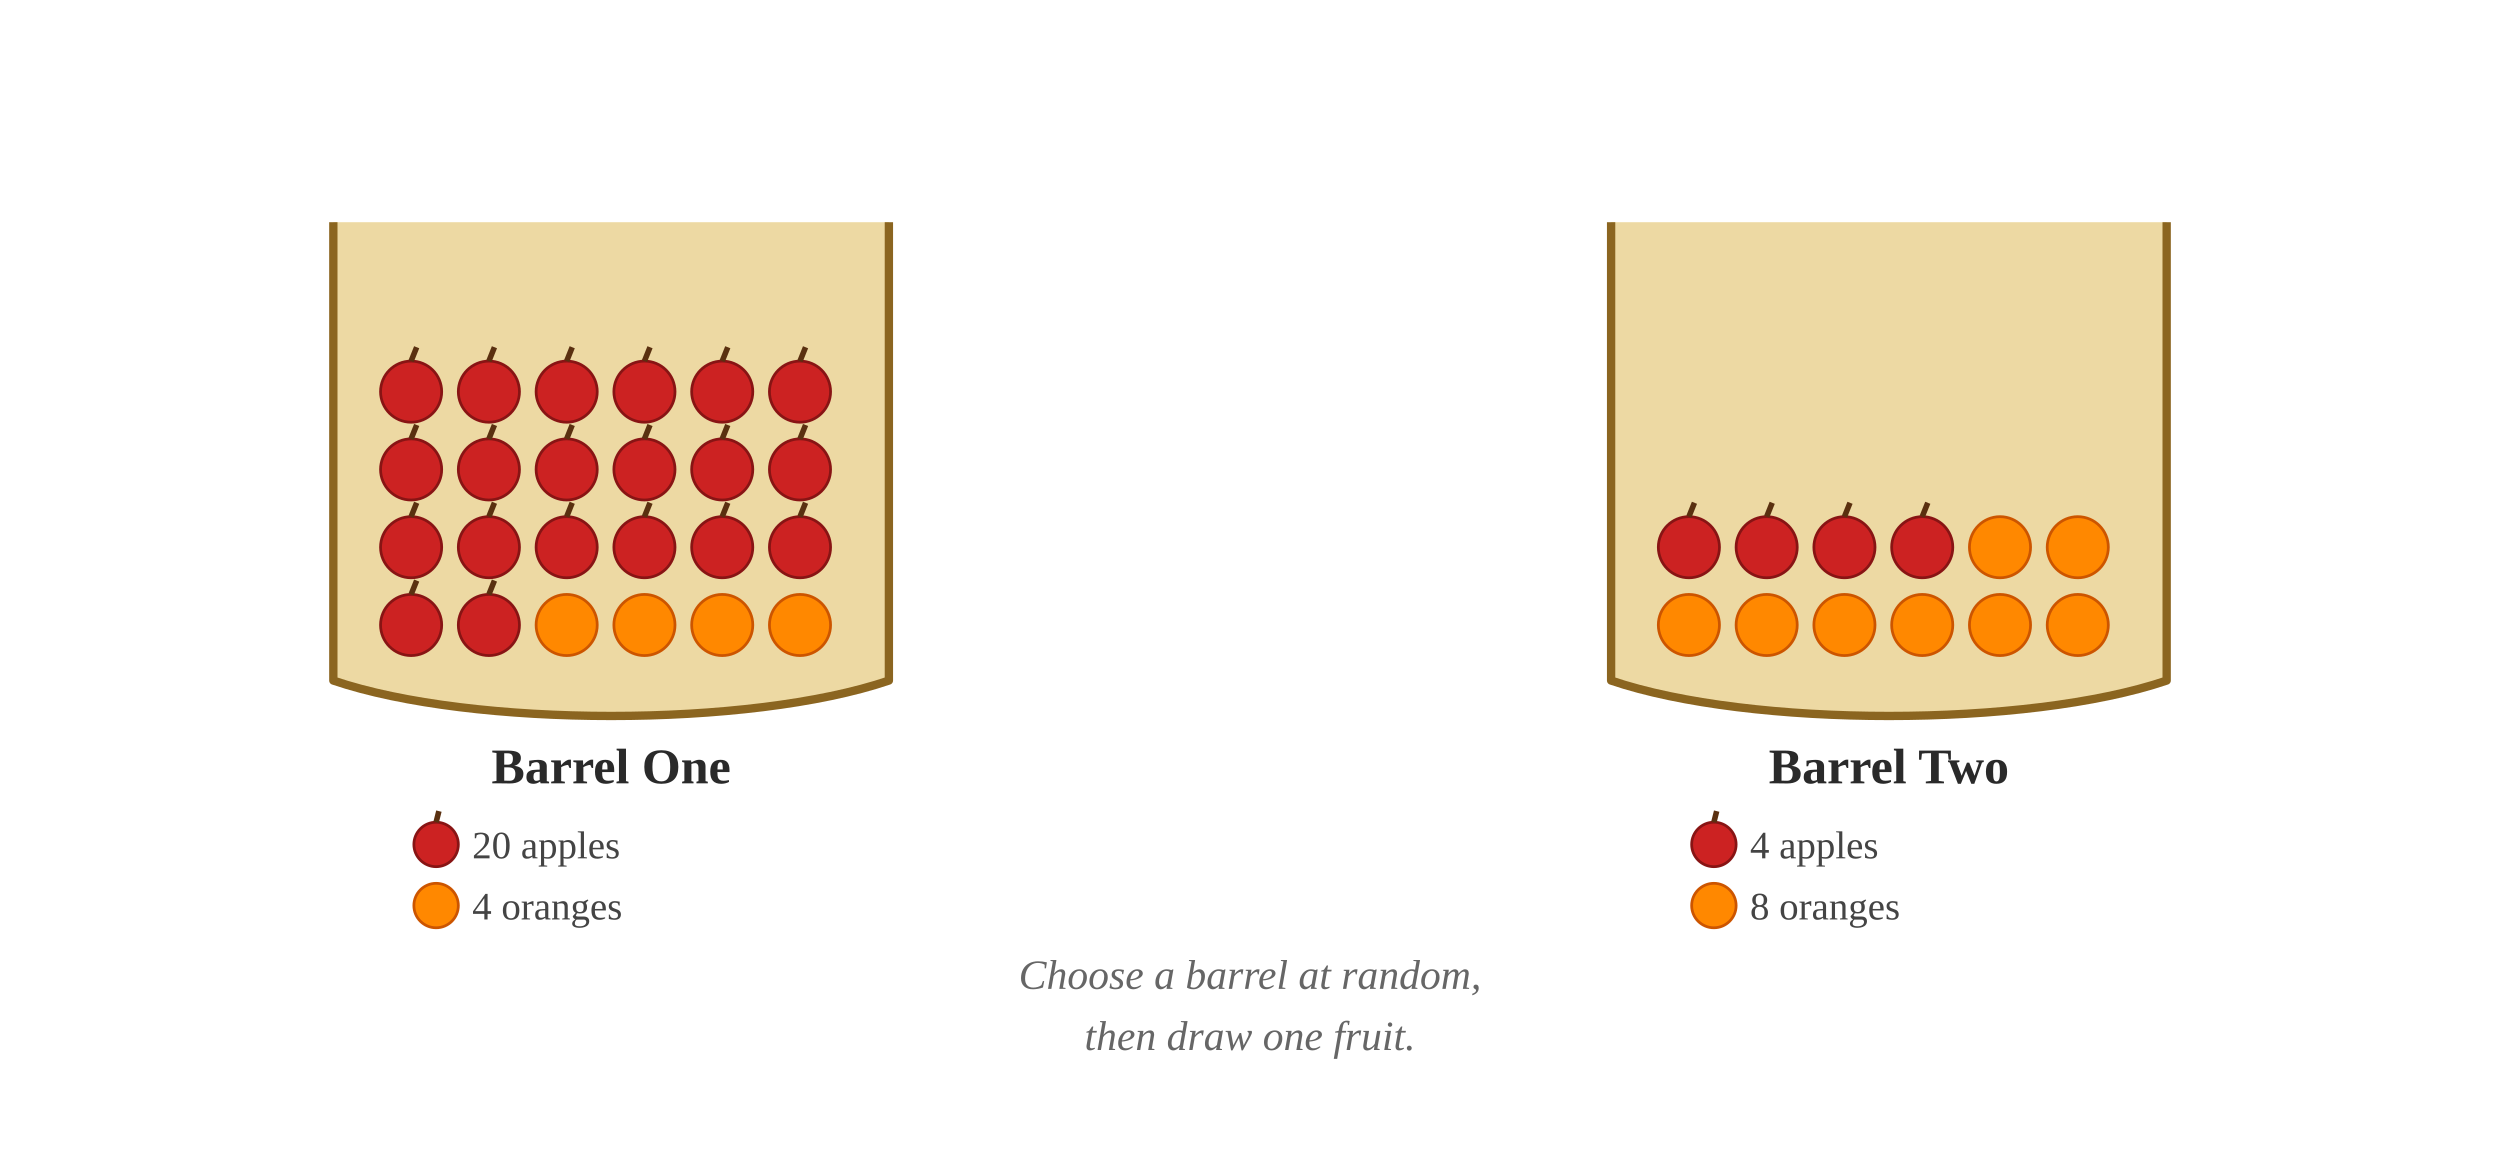
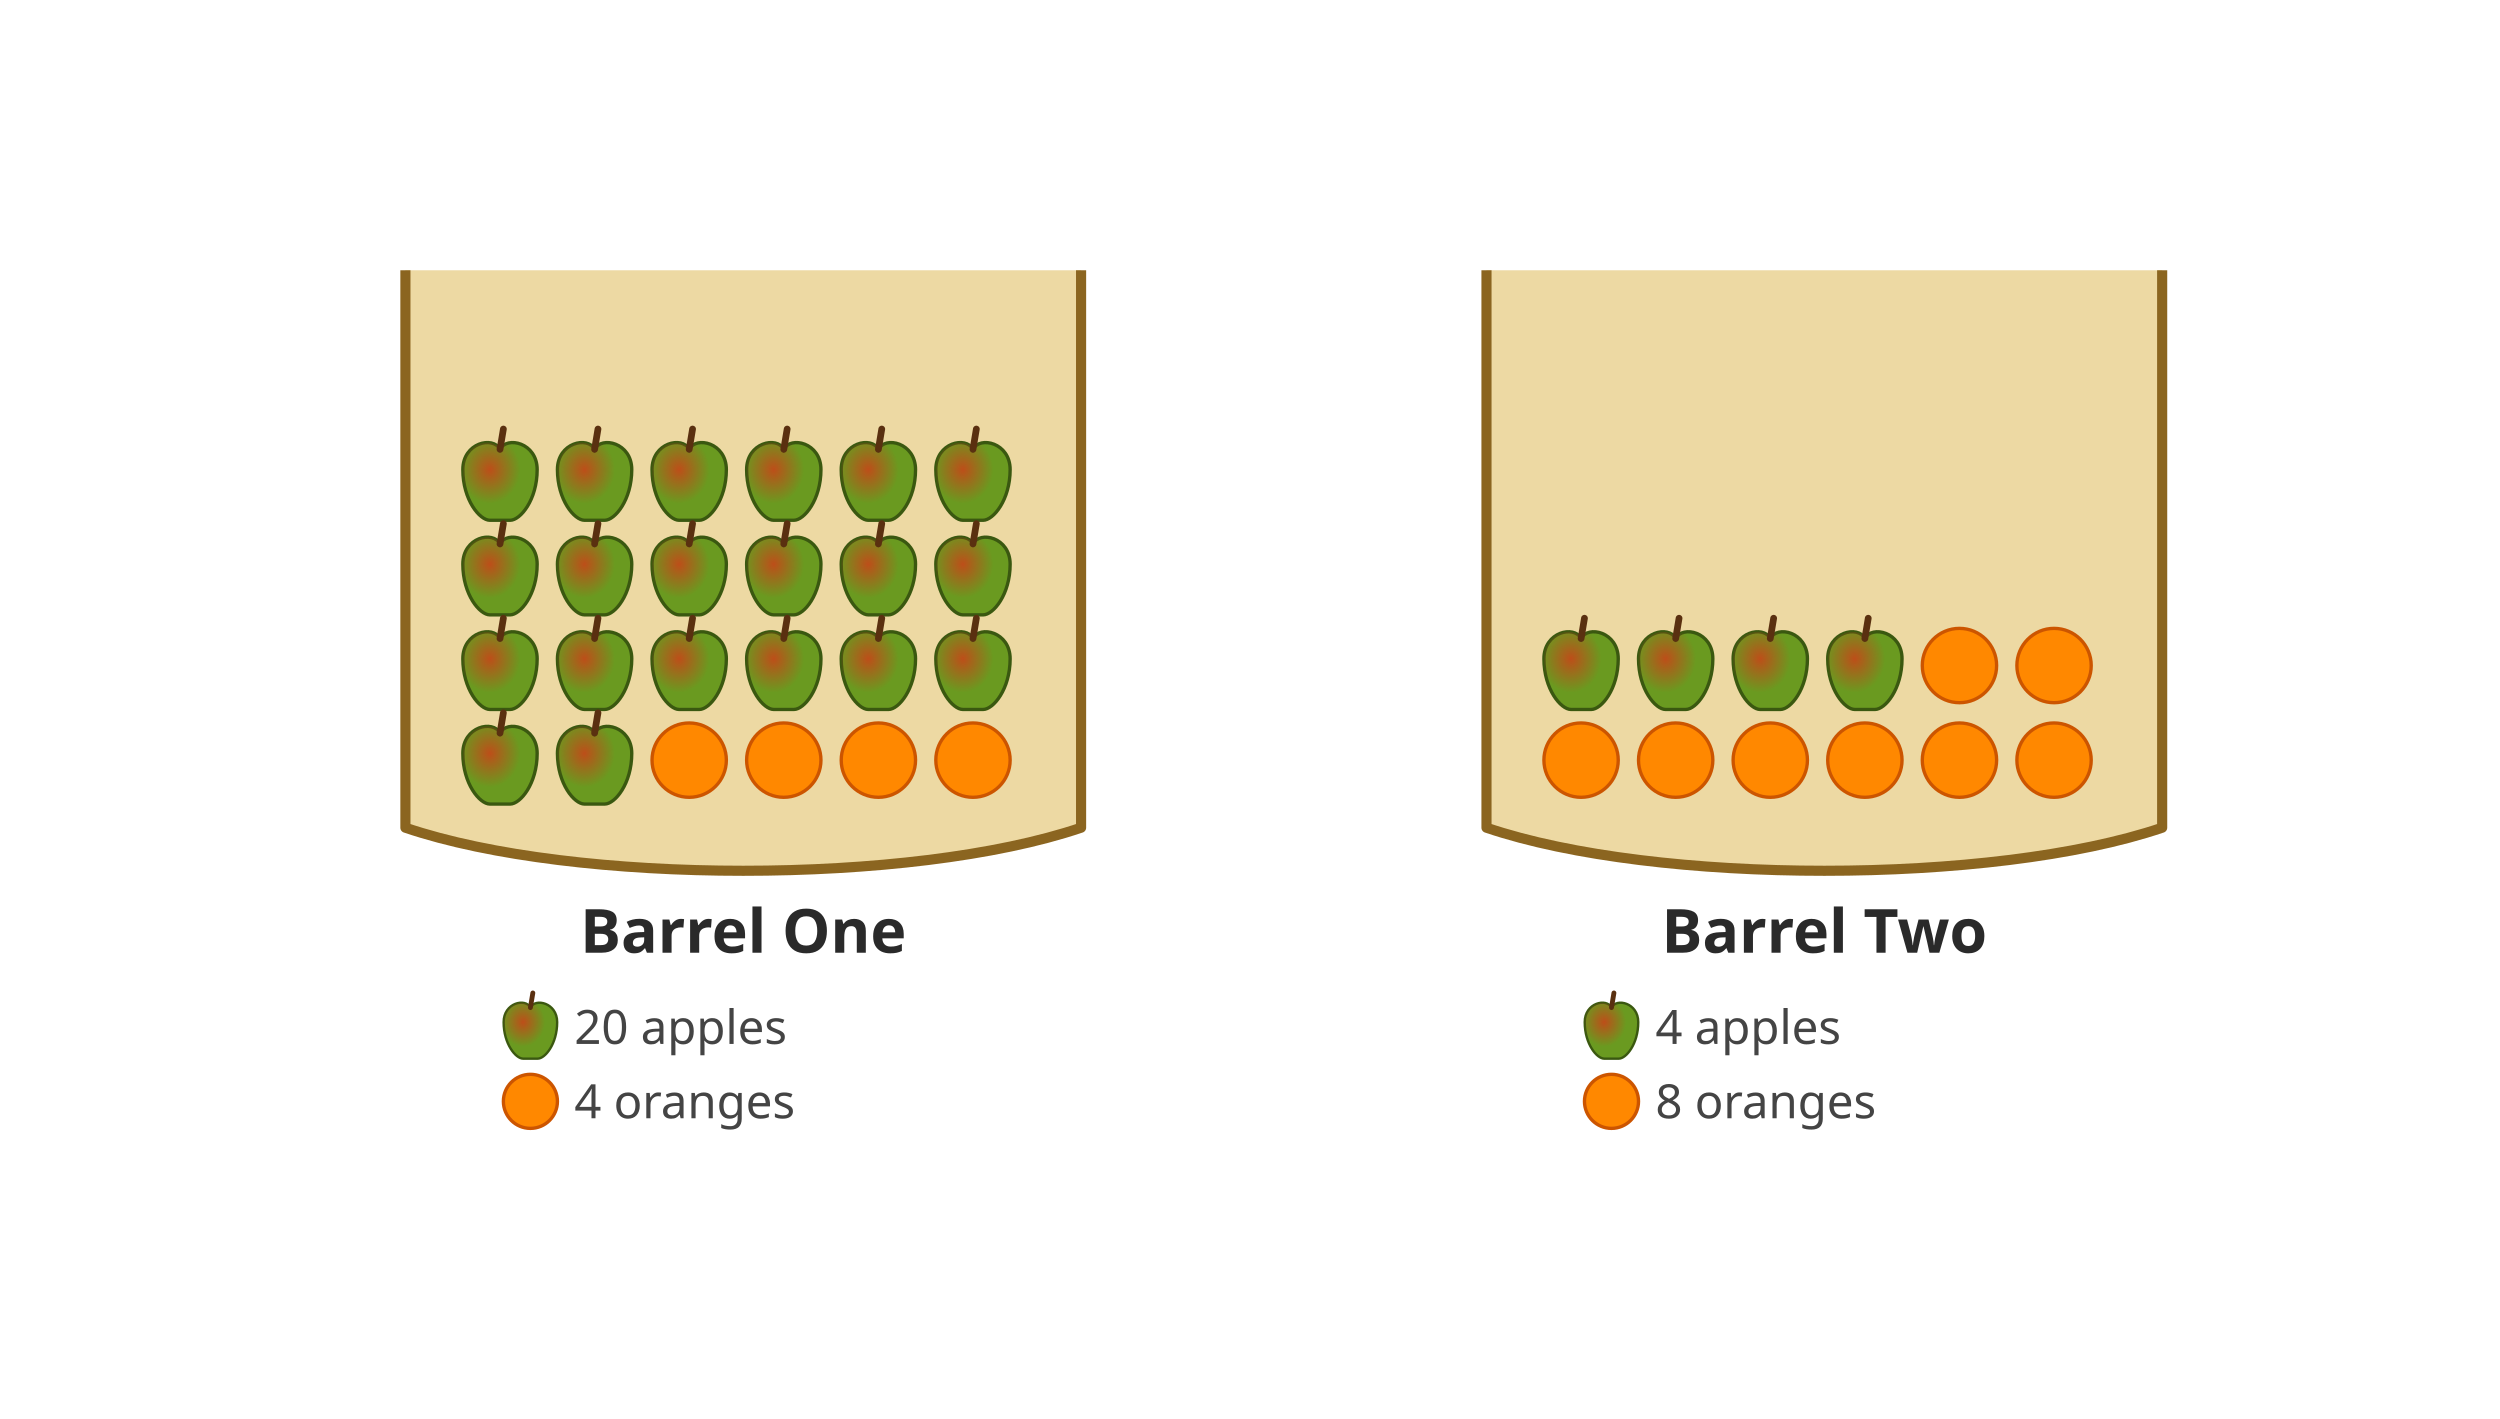
- <svg xmlns="http://www.w3.org/2000/svg" viewBox="0 0 900 420" width="900" height="420">
+ <svg xmlns="http://www.w3.org/2000/svg" xmlns:xlink="http://www.w3.org/1999/xlink" viewBox="0 0 740 420" width="740" height="420">
  <defs>
    <clipPath id="b1clip">
      <rect x="120" y="75" width="200" height="175" />
    </clipPath>
    <clipPath id="b2clip">
-       <rect x="580" y="75" width="200" height="175" />
+       <rect x="440" y="75" width="200" height="175" />
    </clipPath>
+     <clipPath id="appleclip">
+       <path d="M 0,-8                C -2,-12 -11,-10 -11,-2                C -11,7 -6,13 -3,13                L 3,13                C 6,13 11,7 11,-2                C 11,-10 2,-12 0,-8 Z" />
+     </clipPath>
+     <radialGradient id="blush" gradientUnits="objectBoundingBox" cx="0.5" cy="0.5" r="0.5">
+       <stop offset="0%" stop-color="#C84418" stop-opacity="0.88" />
+       <stop offset="100%" stop-color="#C84418" stop-opacity="0" />
+     </radialGradient>
+     <g id="apple">
+       <path d="M 0,-8                C -2,-12 -11,-10 -11,-2                C -11,7 -6,13 -3,13                L 3,13                C 6,13 11,7 11,-2                C 11,-10 2,-12 0,-8 Z" fill="#6A9A20" stroke="#3A5810" stroke-width="1" />
+       <ellipse cx="-3" cy="-2" rx="9" ry="10" fill="url(#blush)" clip-path="url(#appleclip)" />
+       <line x1="0" y1="-8" x2="1" y2="-14" stroke="#5A3010" stroke-width="2" stroke-linecap="round" />
+     </g>
  </defs>
  <path d="M 120,80 L 120,245 C 170,262 270,262 320,245 L 320,80 Z" fill="#EDD9A3" stroke="none" />
-   <circle cx="148" cy="141" r="11" fill="#CC2222" stroke="#881414" stroke-width="1" clip-path="url(#b1clip)" />
-   <circle cx="176" cy="141" r="11" fill="#CC2222" stroke="#881414" stroke-width="1" clip-path="url(#b1clip)" />
-   <circle cx="204" cy="141" r="11" fill="#CC2222" stroke="#881414" stroke-width="1" clip-path="url(#b1clip)" />
-   <circle cx="232" cy="141" r="11" fill="#CC2222" stroke="#881414" stroke-width="1" clip-path="url(#b1clip)" />
-   <circle cx="260" cy="141" r="11" fill="#CC2222" stroke="#881414" stroke-width="1" clip-path="url(#b1clip)" />
-   <circle cx="288" cy="141" r="11" fill="#CC2222" stroke="#881414" stroke-width="1" clip-path="url(#b1clip)" />
-   <line x1="148" y1="130" x2="150" y2="125" stroke="#5A3010" stroke-width="2" clip-path="url(#b1clip)" />
-   <line x1="176" y1="130" x2="178" y2="125" stroke="#5A3010" stroke-width="2" clip-path="url(#b1clip)" />
-   <line x1="204" y1="130" x2="206" y2="125" stroke="#5A3010" stroke-width="2" clip-path="url(#b1clip)" />
-   <line x1="232" y1="130" x2="234" y2="125" stroke="#5A3010" stroke-width="2" clip-path="url(#b1clip)" />
-   <line x1="260" y1="130" x2="262" y2="125" stroke="#5A3010" stroke-width="2" clip-path="url(#b1clip)" />
-   <line x1="288" y1="130" x2="290" y2="125" stroke="#5A3010" stroke-width="2" clip-path="url(#b1clip)" />
-   <circle cx="148" cy="169" r="11" fill="#CC2222" stroke="#881414" stroke-width="1" clip-path="url(#b1clip)" />
-   <circle cx="176" cy="169" r="11" fill="#CC2222" stroke="#881414" stroke-width="1" clip-path="url(#b1clip)" />
-   <circle cx="204" cy="169" r="11" fill="#CC2222" stroke="#881414" stroke-width="1" clip-path="url(#b1clip)" />
-   <circle cx="232" cy="169" r="11" fill="#CC2222" stroke="#881414" stroke-width="1" clip-path="url(#b1clip)" />
-   <circle cx="260" cy="169" r="11" fill="#CC2222" stroke="#881414" stroke-width="1" clip-path="url(#b1clip)" />
-   <circle cx="288" cy="169" r="11" fill="#CC2222" stroke="#881414" stroke-width="1" clip-path="url(#b1clip)" />
-   <line x1="148" y1="158" x2="150" y2="153" stroke="#5A3010" stroke-width="2" clip-path="url(#b1clip)" />
-   <line x1="176" y1="158" x2="178" y2="153" stroke="#5A3010" stroke-width="2" clip-path="url(#b1clip)" />
-   <line x1="204" y1="158" x2="206" y2="153" stroke="#5A3010" stroke-width="2" clip-path="url(#b1clip)" />
-   <line x1="232" y1="158" x2="234" y2="153" stroke="#5A3010" stroke-width="2" clip-path="url(#b1clip)" />
-   <line x1="260" y1="158" x2="262" y2="153" stroke="#5A3010" stroke-width="2" clip-path="url(#b1clip)" />
-   <line x1="288" y1="158" x2="290" y2="153" stroke="#5A3010" stroke-width="2" clip-path="url(#b1clip)" />
-   <circle cx="148" cy="197" r="11" fill="#CC2222" stroke="#881414" stroke-width="1" clip-path="url(#b1clip)" />
-   <circle cx="176" cy="197" r="11" fill="#CC2222" stroke="#881414" stroke-width="1" clip-path="url(#b1clip)" />
-   <circle cx="204" cy="197" r="11" fill="#CC2222" stroke="#881414" stroke-width="1" clip-path="url(#b1clip)" />
-   <circle cx="232" cy="197" r="11" fill="#CC2222" stroke="#881414" stroke-width="1" clip-path="url(#b1clip)" />
-   <circle cx="260" cy="197" r="11" fill="#CC2222" stroke="#881414" stroke-width="1" clip-path="url(#b1clip)" />
-   <circle cx="288" cy="197" r="11" fill="#CC2222" stroke="#881414" stroke-width="1" clip-path="url(#b1clip)" />
-   <line x1="148" y1="186" x2="150" y2="181" stroke="#5A3010" stroke-width="2" clip-path="url(#b1clip)" />
-   <line x1="176" y1="186" x2="178" y2="181" stroke="#5A3010" stroke-width="2" clip-path="url(#b1clip)" />
-   <line x1="204" y1="186" x2="206" y2="181" stroke="#5A3010" stroke-width="2" clip-path="url(#b1clip)" />
-   <line x1="232" y1="186" x2="234" y2="181" stroke="#5A3010" stroke-width="2" clip-path="url(#b1clip)" />
-   <line x1="260" y1="186" x2="262" y2="181" stroke="#5A3010" stroke-width="2" clip-path="url(#b1clip)" />
-   <line x1="288" y1="186" x2="290" y2="181" stroke="#5A3010" stroke-width="2" clip-path="url(#b1clip)" />
-   <circle cx="148" cy="225" r="11" fill="#CC2222" stroke="#881414" stroke-width="1" clip-path="url(#b1clip)" />
-   <circle cx="176" cy="225" r="11" fill="#CC2222" stroke="#881414" stroke-width="1" clip-path="url(#b1clip)" />
-   <line x1="148" y1="214" x2="150" y2="209" stroke="#5A3010" stroke-width="2" clip-path="url(#b1clip)" />
-   <line x1="176" y1="214" x2="178" y2="209" stroke="#5A3010" stroke-width="2" clip-path="url(#b1clip)" />
-   <circle cx="204" cy="225" r="11" fill="#FF8800" stroke="#CC5500" stroke-width="1" clip-path="url(#b1clip)" />
-   <circle cx="232" cy="225" r="11" fill="#FF8800" stroke="#CC5500" stroke-width="1" clip-path="url(#b1clip)" />
-   <circle cx="260" cy="225" r="11" fill="#FF8800" stroke="#CC5500" stroke-width="1" clip-path="url(#b1clip)" />
-   <circle cx="288" cy="225" r="11" fill="#FF8800" stroke="#CC5500" stroke-width="1" clip-path="url(#b1clip)" />
+   <g clip-path="url(#b1clip)">
+     <use xlink:href="#apple" transform="translate(148,141)" />
+     <use xlink:href="#apple" transform="translate(176,141)" />
+     <use xlink:href="#apple" transform="translate(204,141)" />
+     <use xlink:href="#apple" transform="translate(232,141)" />
+     <use xlink:href="#apple" transform="translate(260,141)" />
+     <use xlink:href="#apple" transform="translate(288,141)" />
+     <use xlink:href="#apple" transform="translate(148,169)" />
+     <use xlink:href="#apple" transform="translate(176,169)" />
+     <use xlink:href="#apple" transform="translate(204,169)" />
+     <use xlink:href="#apple" transform="translate(232,169)" />
+     <use xlink:href="#apple" transform="translate(260,169)" />
+     <use xlink:href="#apple" transform="translate(288,169)" />
+     <use xlink:href="#apple" transform="translate(148,197)" />
+     <use xlink:href="#apple" transform="translate(176,197)" />
+     <use xlink:href="#apple" transform="translate(204,197)" />
+     <use xlink:href="#apple" transform="translate(232,197)" />
+     <use xlink:href="#apple" transform="translate(260,197)" />
+     <use xlink:href="#apple" transform="translate(288,197)" />
+     <use xlink:href="#apple" transform="translate(148,225)" />
+     <use xlink:href="#apple" transform="translate(176,225)" />
+     <circle cx="204" cy="225" r="11" fill="#FF8800" stroke="#CC5500" stroke-width="1" />
+     <circle cx="232" cy="225" r="11" fill="#FF8800" stroke="#CC5500" stroke-width="1" />
+     <circle cx="260" cy="225" r="11" fill="#FF8800" stroke="#CC5500" stroke-width="1" />
+     <circle cx="288" cy="225" r="11" fill="#FF8800" stroke="#CC5500" stroke-width="1" />
+   </g>
  <path d="M 120,80 L 120,245 C 170,262 270,262 320,245 L 320,80" fill="none" stroke="#8B6520" stroke-width="3" stroke-linejoin="round" />
-   <text x="220" y="282" font-family="Georgia, 'Times New Roman', serif" font-size="18" font-weight="bold" text-anchor="middle" fill="#2A2A2A">Barrel One</text>
-   <circle cx="157" cy="304" r="8" fill="#CC2222" stroke="#881414" stroke-width="1" />
-   <line x1="157" y1="296" x2="158" y2="292" stroke="#5A3010" stroke-width="2" />
-   <text x="170" y="309" font-family="Georgia, 'Times New Roman', serif" font-size="14" fill="#444">20 apples</text>
+   <text x="220" y="282" font-family="sans-serif" font-size="18" font-weight="bold" text-anchor="middle" fill="#2A2A2A">Barrel One</text>
+   <use xlink:href="#apple" transform="translate(157,304) scale(0.72)" />
+   <text x="170" y="309" font-family="sans-serif" font-size="14" fill="#444">20 apples</text>
  <circle cx="157" cy="326" r="8" fill="#FF8800" stroke="#CC5500" stroke-width="1" />
-   <text x="170" y="331" font-family="Georgia, 'Times New Roman', serif" font-size="14" fill="#444">4 oranges</text>
-   <path d="M 580,80 L 580,245 C 630,262 730,262 780,245 L 780,80 Z" fill="#EDD9A3" stroke="none" />
-   <circle cx="608" cy="197" r="11" fill="#CC2222" stroke="#881414" stroke-width="1" clip-path="url(#b2clip)" />
-   <circle cx="636" cy="197" r="11" fill="#CC2222" stroke="#881414" stroke-width="1" clip-path="url(#b2clip)" />
-   <circle cx="664" cy="197" r="11" fill="#CC2222" stroke="#881414" stroke-width="1" clip-path="url(#b2clip)" />
-   <circle cx="692" cy="197" r="11" fill="#CC2222" stroke="#881414" stroke-width="1" clip-path="url(#b2clip)" />
-   <line x1="608" y1="186" x2="610" y2="181" stroke="#5A3010" stroke-width="2" clip-path="url(#b2clip)" />
-   <line x1="636" y1="186" x2="638" y2="181" stroke="#5A3010" stroke-width="2" clip-path="url(#b2clip)" />
-   <line x1="664" y1="186" x2="666" y2="181" stroke="#5A3010" stroke-width="2" clip-path="url(#b2clip)" />
-   <line x1="692" y1="186" x2="694" y2="181" stroke="#5A3010" stroke-width="2" clip-path="url(#b2clip)" />
-   <circle cx="720" cy="197" r="11" fill="#FF8800" stroke="#CC5500" stroke-width="1" clip-path="url(#b2clip)" />
-   <circle cx="748" cy="197" r="11" fill="#FF8800" stroke="#CC5500" stroke-width="1" clip-path="url(#b2clip)" />
-   <circle cx="608" cy="225" r="11" fill="#FF8800" stroke="#CC5500" stroke-width="1" clip-path="url(#b2clip)" />
-   <circle cx="636" cy="225" r="11" fill="#FF8800" stroke="#CC5500" stroke-width="1" clip-path="url(#b2clip)" />
-   <circle cx="664" cy="225" r="11" fill="#FF8800" stroke="#CC5500" stroke-width="1" clip-path="url(#b2clip)" />
-   <circle cx="692" cy="225" r="11" fill="#FF8800" stroke="#CC5500" stroke-width="1" clip-path="url(#b2clip)" />
-   <circle cx="720" cy="225" r="11" fill="#FF8800" stroke="#CC5500" stroke-width="1" clip-path="url(#b2clip)" />
-   <circle cx="748" cy="225" r="11" fill="#FF8800" stroke="#CC5500" stroke-width="1" clip-path="url(#b2clip)" />
-   <path d="M 580,80 L 580,245 C 630,262 730,262 780,245 L 780,80" fill="none" stroke="#8B6520" stroke-width="3" stroke-linejoin="round" />
-   <text x="680" y="282" font-family="Georgia, 'Times New Roman', serif" font-size="18" font-weight="bold" text-anchor="middle" fill="#2A2A2A">Barrel Two</text>
-   <circle cx="617" cy="304" r="8" fill="#CC2222" stroke="#881414" stroke-width="1" />
-   <line x1="617" y1="296" x2="618" y2="292" stroke="#5A3010" stroke-width="2" />
-   <text x="630" y="309" font-family="Georgia, 'Times New Roman', serif" font-size="14" fill="#444">4 apples</text>
-   <circle cx="617" cy="326" r="8" fill="#FF8800" stroke="#CC5500" stroke-width="1" />
-   <text x="630" y="331" font-family="Georgia, 'Times New Roman', serif" font-size="14" fill="#444">8 oranges</text>
-   <text x="450" y="356" font-family="Georgia, 'Times New Roman', serif" font-size="15" font-style="italic" text-anchor="middle" fill="#666">Choose a barrel at random,</text>
-   <text x="450" y="378" font-family="Georgia, 'Times New Roman', serif" font-size="15" font-style="italic" text-anchor="middle" fill="#666">then draw one fruit.</text>
+   <text x="170" y="331" font-family="sans-serif" font-size="14" fill="#444">4 oranges</text>
+   <path d="M 440,80 L 440,245 C 490,262 590,262 640,245 L 640,80 Z" fill="#EDD9A3" stroke="none" />
+   <g clip-path="url(#b2clip)">
+     <use xlink:href="#apple" transform="translate(468,197)" />
+     <use xlink:href="#apple" transform="translate(496,197)" />
+     <use xlink:href="#apple" transform="translate(524,197)" />
+     <use xlink:href="#apple" transform="translate(552,197)" />
+     <circle cx="580" cy="197" r="11" fill="#FF8800" stroke="#CC5500" stroke-width="1" />
+     <circle cx="608" cy="197" r="11" fill="#FF8800" stroke="#CC5500" stroke-width="1" />
+     <circle cx="468" cy="225" r="11" fill="#FF8800" stroke="#CC5500" stroke-width="1" />
+     <circle cx="496" cy="225" r="11" fill="#FF8800" stroke="#CC5500" stroke-width="1" />
+     <circle cx="524" cy="225" r="11" fill="#FF8800" stroke="#CC5500" stroke-width="1" />
+     <circle cx="552" cy="225" r="11" fill="#FF8800" stroke="#CC5500" stroke-width="1" />
+     <circle cx="580" cy="225" r="11" fill="#FF8800" stroke="#CC5500" stroke-width="1" />
+     <circle cx="608" cy="225" r="11" fill="#FF8800" stroke="#CC5500" stroke-width="1" />
+   </g>
+   <path d="M 440,80 L 440,245 C 490,262 590,262 640,245 L 640,80" fill="none" stroke="#8B6520" stroke-width="3" stroke-linejoin="round" />
+   <text x="540" y="282" font-family="sans-serif" font-size="18" font-weight="bold" text-anchor="middle" fill="#2A2A2A">Barrel Two</text>
+   <use xlink:href="#apple" transform="translate(477,304) scale(0.72)" />
+   <text x="490" y="309" font-family="sans-serif" font-size="14" fill="#444">4 apples</text>
+   <circle cx="477" cy="326" r="8" fill="#FF8800" stroke="#CC5500" stroke-width="1" />
+   <text x="490" y="331" font-family="sans-serif" font-size="14" fill="#444">8 oranges</text>
</svg>
